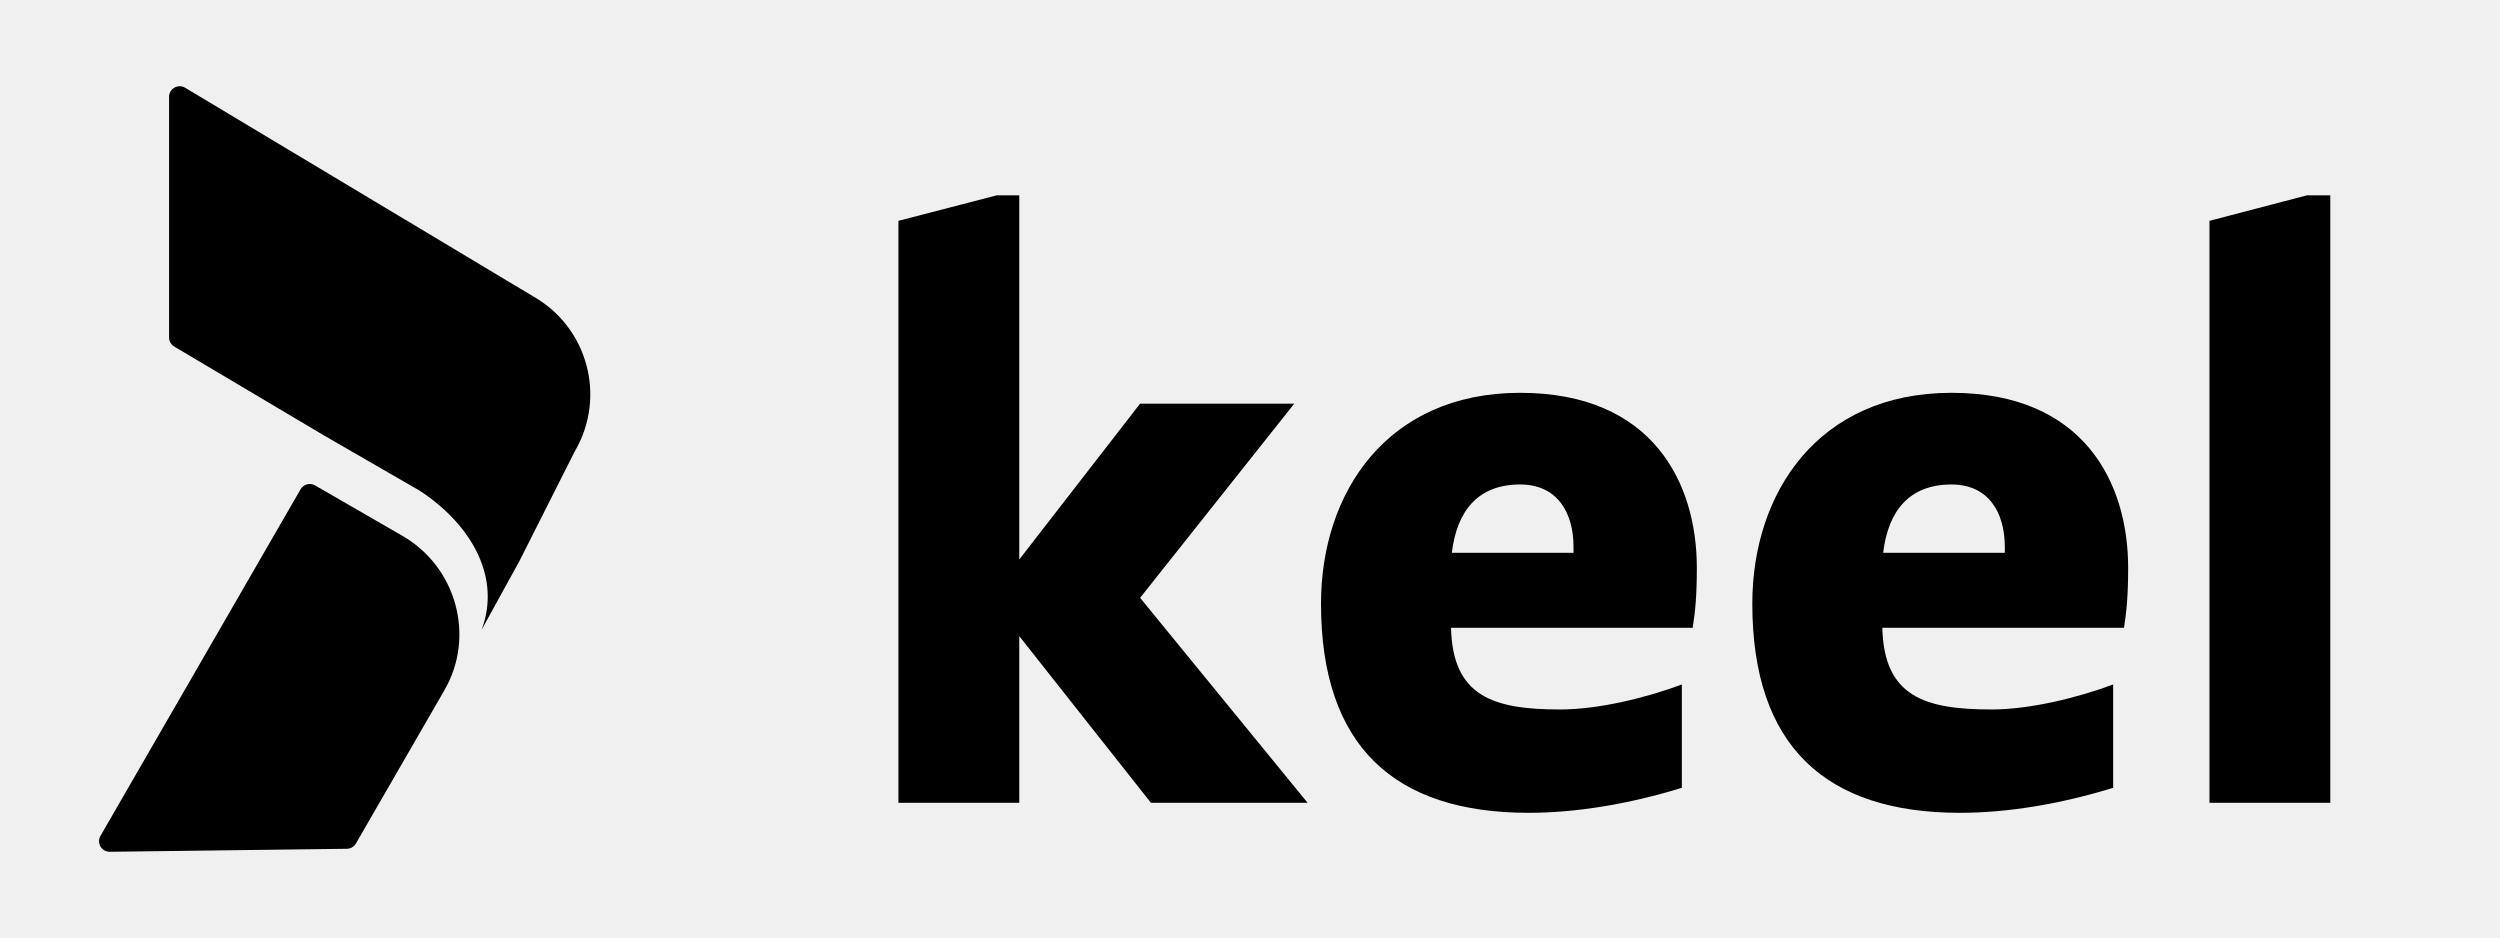
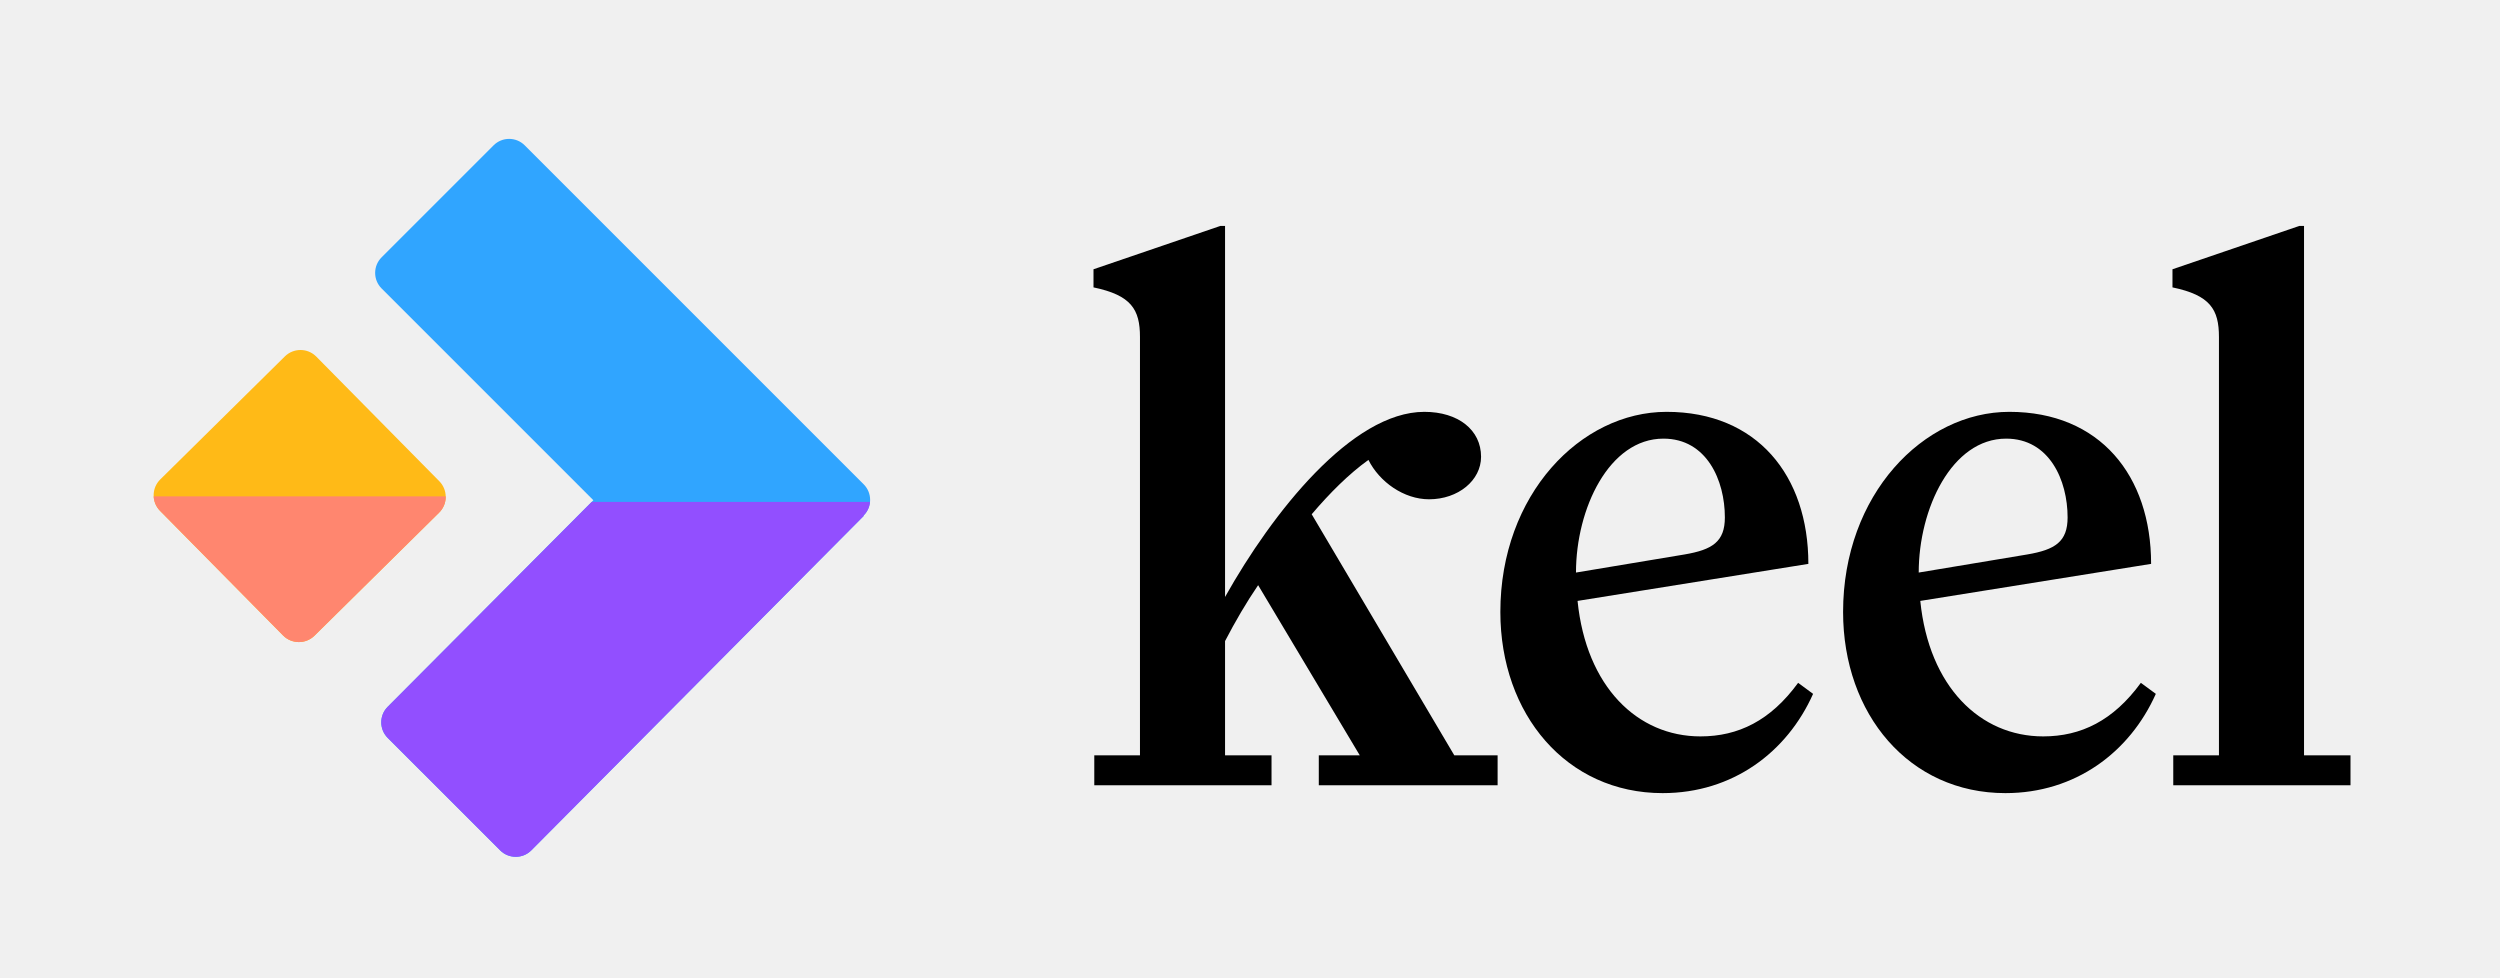
- <svg xmlns="http://www.w3.org/2000/svg" viewBox="0 0 192 72" fill="none">
+ <svg xmlns="http://www.w3.org/2000/svg" width="450" height="176" viewBox="0 0 450 176" fill="none">
  <style>
-             path {
-                 fill: black;
-             }
-             @media (prefers-color-scheme: dark) {
-                 path {
-                     fill: white;
-                 }
-             }
+ 			#name {
+ 					fill: black;
+ 			}
+ 
+ 			@media (prefers-color-scheme: dark) {
+ 					#name {
+ 							fill: white;
+ 					}
+ 			}
	</style>
-   <path d="M78.28 15H76.552L69 16.96V61.656H78.28V48.856L88.392 61.656H100.424L87.56 45.912L99.4 31H87.56L78.28 42.968V15Z" />
-   <path d="M129.998 48.216C130.19 47 130.317 45.784 130.317 43.608C130.317 37.08 126.926 30.168 116.75 30.168C106.509 30.168 101.453 37.848 101.453 46.36C101.453 57.304 107.085 62.424 117.389 62.424C120.974 62.424 125.006 61.784 129.166 60.504V52.568C126.414 53.592 122.766 54.488 119.822 54.488C114.638 54.488 111.566 53.464 111.438 48.216H129.998ZM116.75 37.208C119.566 37.208 120.846 39.32 120.846 42.008C120.846 42.136 120.846 42.328 120.846 42.456H111.501C111.885 39.256 113.486 37.208 116.75 37.208Z" />
-   <path d="M163.123 48.216C163.315 47 163.442 45.784 163.442 43.608C163.442 37.08 160.051 30.168 149.875 30.168C139.635 30.168 134.578 37.848 134.578 46.36C134.578 57.304 140.211 62.424 150.515 62.424C154.099 62.424 158.131 61.784 162.291 60.504V52.568C159.539 53.592 155.891 54.488 152.947 54.488C147.763 54.488 144.691 53.464 144.562 48.216H163.123ZM149.875 37.208C152.691 37.208 153.97 39.32 153.97 42.008C153.97 42.136 153.97 42.328 153.97 42.456H144.627C145.011 39.256 146.611 37.208 149.875 37.208Z" />
-   <path d="M169.688 16.96V61.656H178.967V15H177.175L169.688 16.96Z" />
-   <path d="M13.384 26.618C13.137 26.471 12.985 26.205 12.985 25.917V7.439C12.985 6.806 13.676 6.414 14.22 6.74L41.012 22.799C45.131 25.177 46.552 30.432 44.203 34.56C44.193 34.576 44.187 34.589 44.177 34.605C44.167 34.624 44.155 34.64 44.145 34.659L39.889 43.094L36.985 48.373C37.011 48.384 36.913 48.396 36.985 48.373C36.974 48.401 36.956 48.361 36.985 48.373C38.459 44.488 36.379 40.444 32.31 37.732L24.889 33.446L13.384 26.618Z" />
-   <path d="M30.913 41.157C35.048 43.545 36.523 48.864 34.139 52.995L27.336 64.779C27.192 65.028 26.928 65.183 26.64 65.186L8.433 65.417C7.801 65.425 7.4 64.742 7.717 64.194L23.084 37.578C23.309 37.188 23.808 37.055 24.198 37.28L30.913 41.157Z" />
+   <path id="name" d="M220.509 135.955H228.875V141.344H196.971V135.955H205.195V60.662C205.195 55.699 203.635 53.147 196.829 51.729V48.468L219.658 40.669H220.509V107.455C229.017 92.282 243.338 74.132 256.383 74.132C262.48 74.132 266.592 77.394 266.592 82.215C266.592 86.469 262.48 89.872 257.234 89.872C252.697 89.872 248.301 86.752 246.316 82.782C242.771 85.334 239.368 88.737 236.106 92.566L261.771 135.955H269.57V141.344H237.383V135.955H244.756L226.464 105.328C224.337 108.447 222.352 111.85 220.509 115.395V135.955Z" />
+   <path id="name" d="M299.416 78.954C289.632 78.954 283.677 91.573 283.677 103.059L303.244 99.798C308.207 98.947 310.476 97.529 310.476 93.133C310.476 86.469 307.215 78.954 299.416 78.954ZM326.357 124.895C321.678 135.388 311.894 142.762 299.274 142.762C281.975 142.762 270.064 128.582 270.064 110.149C270.064 89.021 284.527 74.132 299.983 74.132C316.29 74.132 325.506 85.618 325.506 101.499L283.96 108.164C285.52 123.619 294.737 132.552 306.08 132.552C312.887 132.552 318.7 129.716 323.663 122.91L326.357 124.895Z" />
+   <path id="name" d="M361.108 78.954C351.324 78.954 345.369 91.573 345.369 103.059L364.937 99.798C369.9 98.947 372.168 97.529 372.168 93.133C372.168 86.469 368.907 78.954 361.108 78.954ZM388.049 124.895C383.37 135.388 373.586 142.762 360.966 142.762C343.667 142.762 331.756 128.582 331.756 110.149C331.756 89.021 346.22 74.132 361.675 74.132C377.982 74.132 387.199 85.618 387.199 101.499L345.652 108.164C347.212 123.619 356.429 132.552 367.773 132.552C374.579 132.552 380.392 129.716 385.355 122.91L388.049 124.895Z" />
+   <path id="name" d="M414.725 135.955H423.091V141.344H391.187V135.955H399.411V60.662C399.411 55.699 397.851 53.147 391.045 51.729V48.468L413.874 40.669H414.725V135.955Z" />
+   <path fill-rule="evenodd" clip-rule="evenodd" d="M68.687 46.321C67.14 47.867 67.14 50.375 68.687 51.922L106.806 90.04L69.779 127.227C68.238 128.774 68.241 131.277 69.785 132.822L90.032 153.068C91.582 154.618 94.096 154.614 95.641 153.06L155.491 92.844L155.406 92.834L155.463 92.776C157.01 91.23 157.01 88.722 155.463 87.175L94.448 26.16C92.902 24.613 90.394 24.613 88.847 26.16L68.687 46.321Z" fill="#30A5FF" />
+   <mask id="mask0_1_195" style="mask-type:alpha" maskUnits="userSpaceOnUse" x="67" y="25" width="90" height="130">
+     <path fill-rule="evenodd" clip-rule="evenodd" d="M68.687 46.321C67.14 47.867 67.14 50.375 68.687 51.922L106.806 90.04L69.779 127.227C68.238 128.774 68.241 131.277 69.785 132.822L90.032 153.068C91.582 154.618 94.096 154.614 95.641 153.06L155.491 92.844L155.406 92.834L155.463 92.776C157.01 91.23 157.01 88.722 155.463 87.175L94.448 26.16C92.902 24.613 90.394 24.613 88.847 26.16L68.687 46.321Z" fill="#485F5F" />
+   </mask>
+   <g mask="url(#mask0_1_195)">
+     <rect x="65.997" y="90.344" width="91" height="64" fill="#924FFF" />
+   </g>
+   <path d="M79.076 86.62C80.628 88.193 80.612 90.725 79.04 92.277L56.61 114.42C55.038 115.972 52.505 115.956 50.953 114.384L28.81 91.954C27.258 90.381 27.274 87.849 28.847 86.297L51.277 64.154C52.849 62.602 55.381 62.618 56.933 64.19L79.076 86.62Z" fill="#FFBA17" />
+   <mask id="mask1_1_195" style="mask-type:alpha" maskUnits="userSpaceOnUse" x="27" y="63" width="54" height="53">
+     <path d="M79.076 86.62C80.628 88.193 80.612 90.725 79.04 92.277L56.61 114.42C55.038 115.972 52.505 115.956 50.953 114.384L28.81 91.954C27.258 90.381 27.274 87.849 28.847 86.297L51.277 64.154C52.849 62.602 55.382 62.618 56.933 64.19L79.076 86.62Z" fill="#FFD337" />
+   </mask>
+   <g mask="url(#mask1_1_195)">
+     <rect x="20" y="89.344" width="67" height="40" fill="#FF866F" />
+   </g>
</svg>
